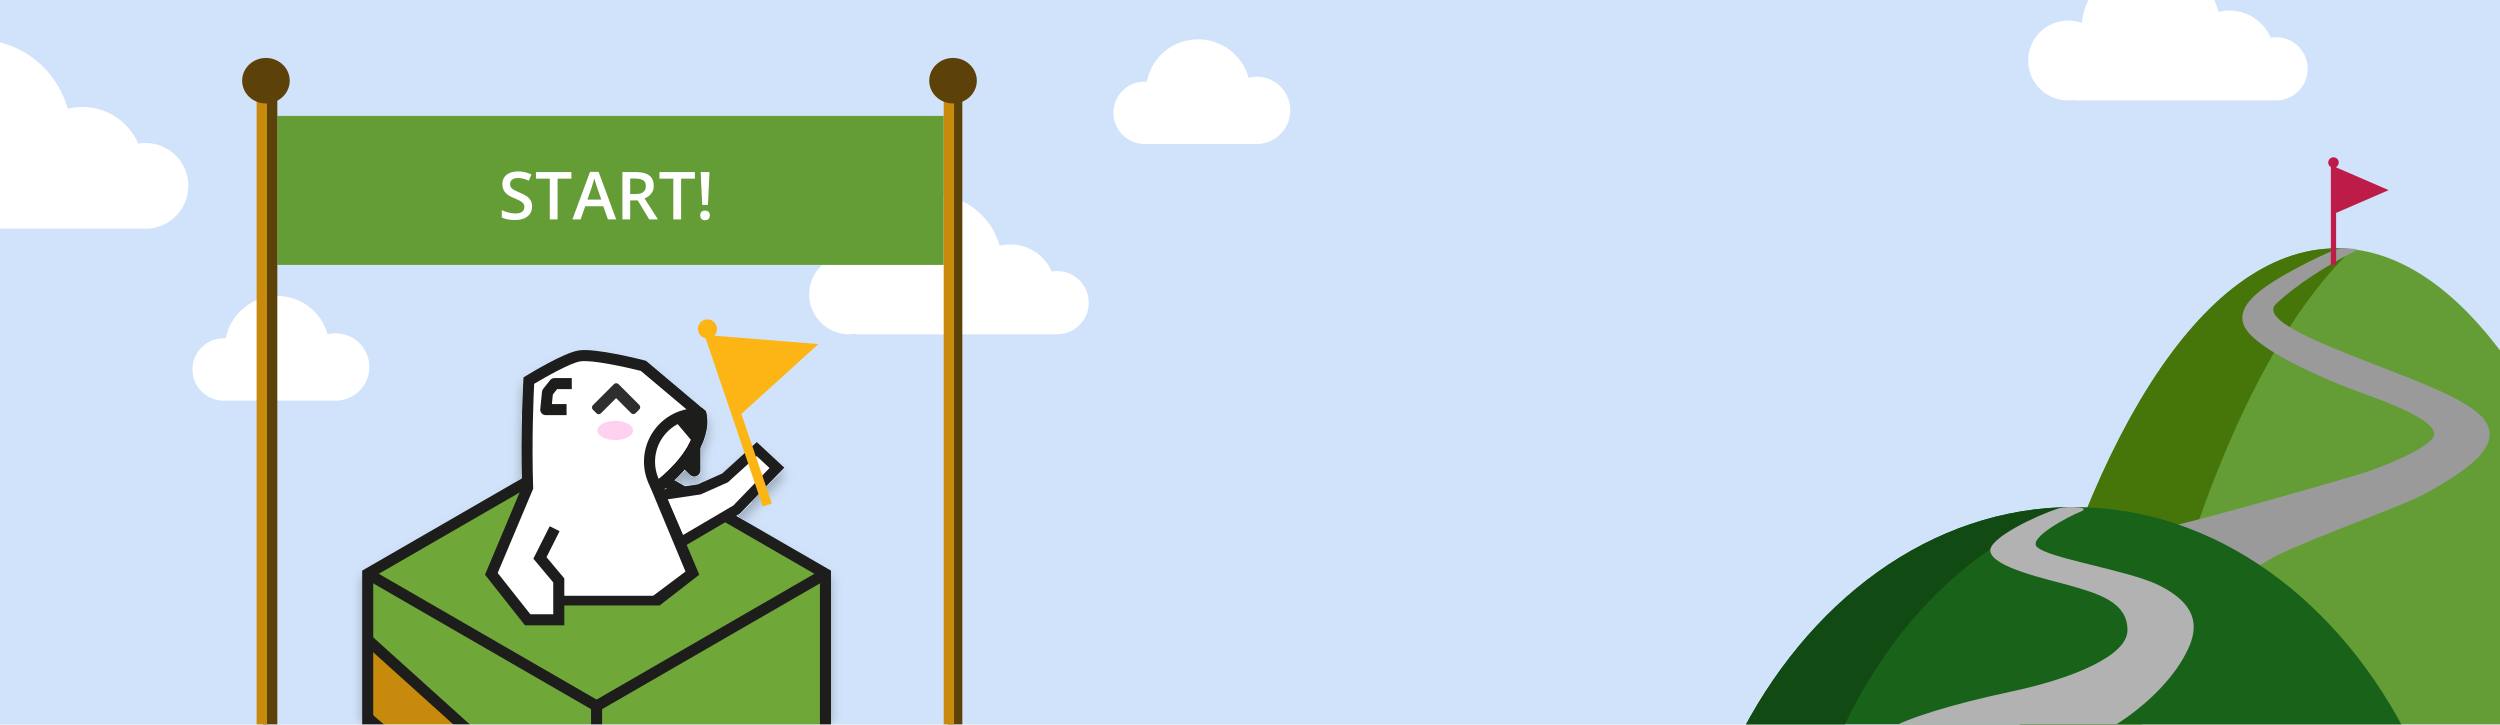
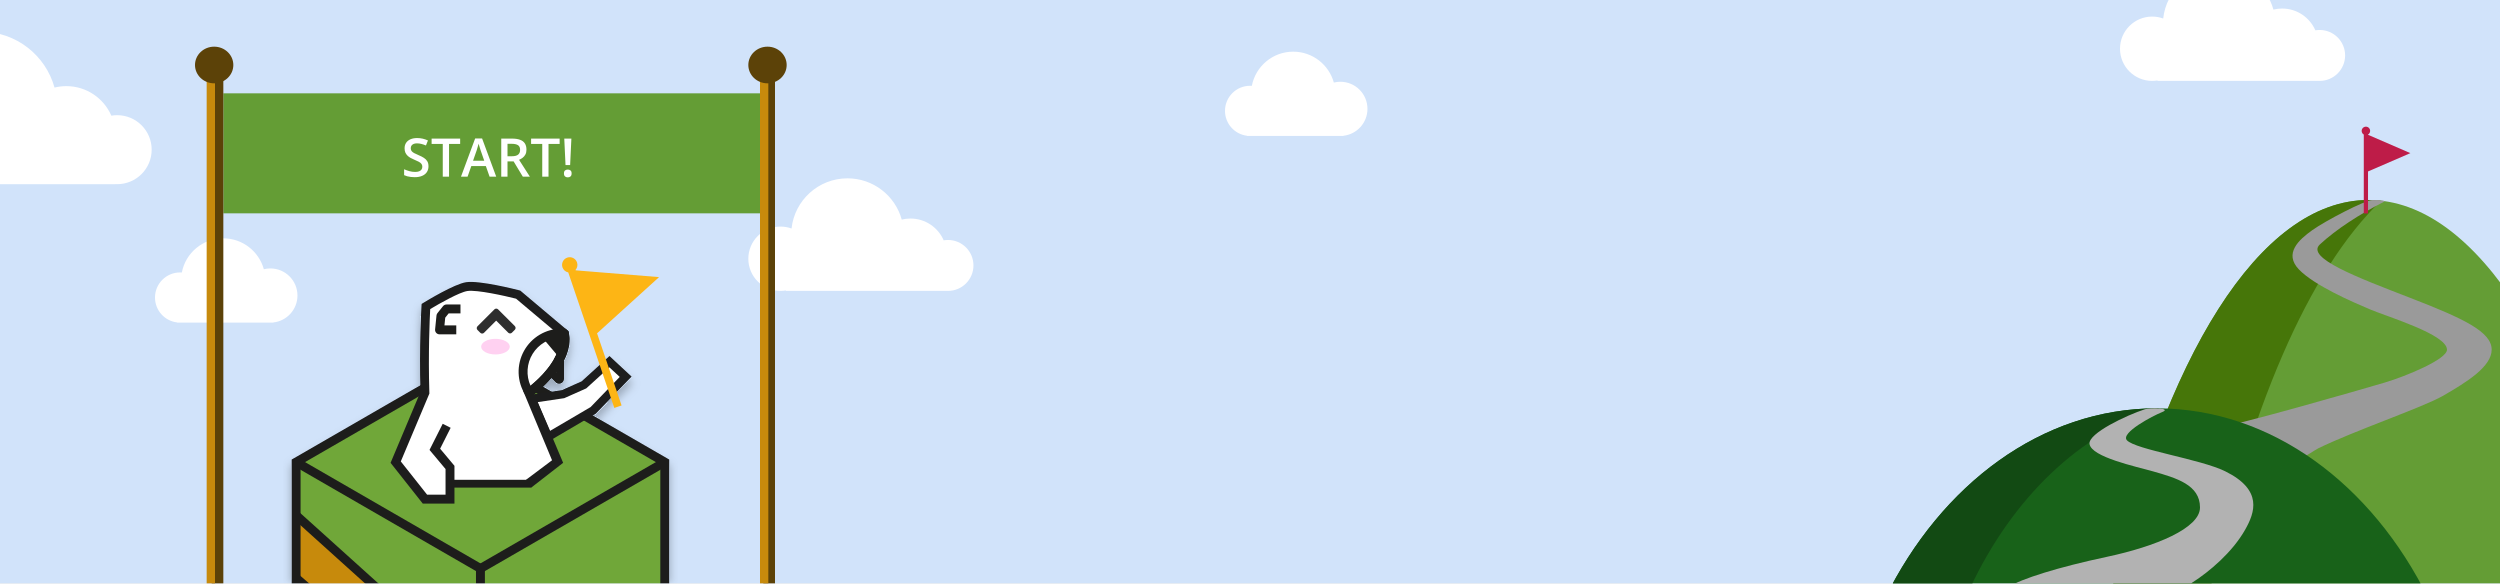
- <svg xmlns="http://www.w3.org/2000/svg" width="1208" height="350" viewBox="0 0 1208 350" fill="none">
+ <svg xmlns="http://www.w3.org/2000/svg" width="1500" height="350" viewBox="0 0 1500 350" fill="none">
  <g clip-path="url(#clip0_1369_1496)">
-     <rect width="1208" height="350" fill="#D1E3FA" />
-     <path fill-rule="evenodd" clip-rule="evenodd" d="M1098.99 48.515C1099.26 48.529 1099.53 48.536 1099.8 48.536C1108.23 48.536 1115.07 41.697 1115.07 33.26C1115.07 24.823 1108.23 17.984 1099.8 17.984C1098.91 17.984 1098.05 18.058 1097.21 18.202C1093.87 10.505 1086.21 5.12 1077.28 5.12C1075.48 5.12 1073.72 5.34 1072.05 5.755C1068.1 -8.519 1055.02 -19 1039.5 -19C1022.08 -19 1007.75 -5.818 1005.92 11.112C1003.86 10.357 1001.62 9.944 999.296 9.944C988.639 9.944 980 18.583 980 29.24C980 39.897 988.639 48.536 999.296 48.536C1000.39 48.536 1001.47 48.444 1002.51 48.269V48.536H1098.99V48.515Z" fill="white" />
+     <rect width="1500" height="350" fill="#D1E3FA" />
+     <path fill-rule="evenodd" clip-rule="evenodd" d="M1390.99 48.515C1391.26 48.529 1391.53 48.536 1391.8 48.536C1400.23 48.536 1407.07 41.697 1407.07 33.26C1407.07 24.823 1400.23 17.984 1391.8 17.984C1390.91 17.984 1390.05 18.058 1389.21 18.202C1385.87 10.505 1378.21 5.12 1369.28 5.12C1367.48 5.12 1365.72 5.34 1364.05 5.755C1360.1 -8.519 1347.02 -19 1331.5 -19C1314.08 -19 1299.75 -5.818 1297.92 11.112C1295.86 10.357 1293.62 9.944 1291.3 9.944C1280.64 9.944 1272 18.583 1272 29.24C1272 39.897 1280.64 48.536 1291.3 48.536C1292.39 48.536 1293.47 48.444 1294.51 48.269V48.536H1390.99V48.515Z" fill="white" />
    <path fill-rule="evenodd" clip-rule="evenodd" d="M162.208 193.563H133.969C133.957 193.563 133.944 193.563 133.932 193.563C133.92 193.563 133.907 193.563 133.895 193.563H108.093C108.078 193.563 108.064 193.563 108.049 193.563C108.034 193.563 108.019 193.563 108.004 193.563H106.242V193.456C98.783 192.564 93 186.215 93 178.515C93 170.204 99.737 163.466 108.049 163.466C108.403 163.466 108.754 163.478 109.101 163.502C111.336 151.825 121.603 143 133.932 143C145.558 143 155.351 150.847 158.303 161.534C159.559 161.223 160.872 161.058 162.224 161.058C171.2 161.058 178.476 168.335 178.476 177.311C178.476 185.677 172.156 192.566 164.029 193.464V193.563H162.24C162.234 193.563 162.229 193.563 162.224 193.563C162.218 193.563 162.213 193.563 162.208 193.563Z" fill="white" />
    <path fill-rule="evenodd" clip-rule="evenodd" d="M69.214 110.472C69.575 110.491 69.938 110.5 70.304 110.5C81.734 110.5 91 101.234 91 89.804C91 78.373 81.734 69.107 70.304 69.107C69.11 69.107 67.939 69.208 66.801 69.402C62.28 58.974 51.894 51.679 39.804 51.679C37.358 51.679 34.982 51.977 32.71 52.54C27.367 33.201 9.646 19 -11.393 19C-34.986 19 -54.409 36.86 -56.878 59.797C-59.678 58.773 -62.702 58.214 -65.857 58.214C-80.295 58.214 -92 69.919 -92 84.357C-92 98.795 -80.295 110.5 -65.857 110.5C-64.373 110.5 -62.917 110.376 -61.5 110.139V110.5H-11.393H39.804H69.214V110.472Z" fill="white" />
-     <path fill-rule="evenodd" clip-rule="evenodd" d="M509.993 161.515C510.259 161.529 510.527 161.536 510.796 161.536C519.233 161.536 526.072 154.696 526.072 146.26C526.072 137.823 519.233 130.984 510.796 130.984C509.915 130.984 509.051 131.059 508.21 131.202C504.873 123.504 497.207 118.12 488.283 118.12C486.478 118.12 484.725 118.34 483.048 118.755C479.104 104.481 466.024 94 450.496 94C433.081 94 418.746 107.182 416.924 124.112C414.857 123.356 412.624 122.944 410.296 122.944C399.639 122.944 391 131.583 391 142.24C391 152.897 399.639 161.536 410.296 161.536C411.392 161.536 412.467 161.444 413.513 161.269V161.536H509.993V161.515Z" fill="white" />
-     <path fill-rule="evenodd" clip-rule="evenodd" d="M974.137 358H1284.14C1252.04 215.161 1194.62 120 1129.14 120C1063.65 120 1006.24 215.161 974.137 358Z" fill="#649D35" />
+     <path fill-rule="evenodd" clip-rule="evenodd" d="M567.993 174.515C568.259 174.529 568.527 174.536 568.796 174.536C577.233 174.536 584.072 167.696 584.072 159.26C584.072 150.823 577.233 143.984 568.796 143.984C567.915 143.984 567.051 144.059 566.21 144.202C562.873 136.504 555.207 131.12 546.283 131.12C544.478 131.12 542.725 131.34 541.048 131.755C537.104 117.481 524.024 107 508.496 107C491.081 107 476.746 120.182 474.924 137.112C472.857 136.356 470.624 135.944 468.296 135.944C457.639 135.944 449 144.583 449 155.24C449 165.897 457.639 174.536 468.296 174.536C469.392 174.536 470.467 174.444 471.513 174.269V174.536H567.993V174.515Z" fill="white" />
+     <path fill-rule="evenodd" clip-rule="evenodd" d="M1266.14 358H1576.14C1544.04 215.161 1486.62 120 1421.14 120C1355.65 120 1298.24 215.161 1266.14 358Z" fill="#649D35" />
    <rect x="134" y="56" width="322" height="72" fill="#649D35" />
    <path d="M257.094 99.781C257.094 101.135 256.76 102.302 256.094 103.281C255.438 104.26 254.49 105.01 253.25 105.531C252.021 106.052 250.552 106.312 248.844 106.312C248.01 106.312 247.214 106.266 246.453 106.172C245.693 106.078 244.974 105.943 244.297 105.766C243.63 105.578 243.021 105.354 242.469 105.094V101.562C243.396 101.969 244.432 102.339 245.578 102.672C246.724 102.995 247.891 103.156 249.078 103.156C250.047 103.156 250.849 103.031 251.484 102.781C252.13 102.521 252.609 102.156 252.922 101.688C253.234 101.208 253.391 100.651 253.391 100.016C253.391 99.338 253.208 98.766 252.844 98.297C252.479 97.828 251.927 97.401 251.188 97.016C250.458 96.62 249.542 96.198 248.438 95.75C247.688 95.448 246.969 95.104 246.281 94.719C245.604 94.333 245 93.88 244.469 93.359C243.938 92.838 243.516 92.224 243.203 91.516C242.901 90.797 242.75 89.953 242.75 88.984C242.75 87.693 243.057 86.588 243.672 85.672C244.297 84.755 245.172 84.052 246.297 83.562C247.432 83.073 248.755 82.828 250.266 82.828C251.464 82.828 252.589 82.953 253.641 83.203C254.703 83.453 255.745 83.807 256.766 84.266L255.578 87.281C254.641 86.896 253.729 86.588 252.844 86.359C251.969 86.13 251.073 86.016 250.156 86.016C249.365 86.016 248.693 86.135 248.141 86.375C247.589 86.615 247.167 86.953 246.875 87.391C246.594 87.818 246.453 88.328 246.453 88.922C246.453 89.588 246.615 90.151 246.938 90.609C247.271 91.057 247.781 91.469 248.469 91.844C249.167 92.219 250.062 92.635 251.156 93.094C252.417 93.615 253.484 94.162 254.359 94.734C255.245 95.307 255.922 95.995 256.391 96.797C256.859 97.588 257.094 98.583 257.094 99.781ZM269.422 106H265.656V86.344H258.969V83.156H276.094V86.344H269.422V106ZM293.75 106L291.516 99.656H282.781L280.547 106H276.594L285.094 83.062H289.25L297.734 106H293.75ZM290.547 96.438L288.375 90.188C288.292 89.917 288.172 89.537 288.016 89.047C287.859 88.547 287.703 88.042 287.547 87.531C287.391 87.01 287.26 86.573 287.156 86.219C287.052 86.646 286.922 87.125 286.766 87.656C286.62 88.177 286.474 88.667 286.328 89.125C286.193 89.583 286.089 89.938 286.016 90.188L283.828 96.438H290.547ZM307.172 83.156C309.141 83.156 310.766 83.396 312.047 83.875C313.339 84.354 314.297 85.083 314.922 86.062C315.557 87.042 315.875 88.287 315.875 89.797C315.875 90.922 315.667 91.88 315.25 92.672C314.833 93.463 314.286 94.12 313.609 94.641C312.932 95.162 312.208 95.578 311.438 95.891L317.922 106H313.688L308.172 96.844H304.5V106H300.75V83.156H307.172ZM306.922 86.281H304.5V93.75H307.094C308.833 93.75 310.094 93.427 310.875 92.781C311.667 92.135 312.062 91.182 312.062 89.922C312.062 88.599 311.641 87.662 310.797 87.109C309.964 86.557 308.672 86.281 306.922 86.281ZM329.109 106H325.344V86.344H318.656V83.156H335.781V86.344H329.109V106ZM342.078 99.031H339.312L338.562 83.156H342.828L342.078 99.031ZM338.375 104.062C338.375 103.208 338.594 102.609 339.031 102.266C339.479 101.911 340.026 101.734 340.672 101.734C341.307 101.734 341.849 101.911 342.297 102.266C342.745 102.609 342.969 103.208 342.969 104.062C342.969 104.896 342.745 105.5 342.297 105.875C341.849 106.24 341.307 106.422 340.672 106.422C340.026 106.422 339.479 106.24 339.031 105.875C338.594 105.5 338.375 104.896 338.375 104.062Z" fill="white" />
    <rect x="127" y="47" width="7" height="388" fill="#5C4208" />
    <rect x="124" y="47" width="5" height="388" fill="#C78A0C" />
    <rect x="458" y="47" width="7" height="388" fill="#5C4208" />
    <rect x="456" y="47" width="5" height="388" fill="#C78A0C" />
    <g filter="url(#filter0_d_1369_1496)">
      <path d="M398.861 277.262V394.392L288.263 408.679V341.111L398.861 277.262Z" fill="#70A739" />
      <path d="M398.863 277.261L288.264 341.112L177.675 277.261L288.264 213.41L398.863 277.261Z" fill="#70A739" />
      <path d="M288.264 441.906V468.805L177.675 404.954V346.838L288.113 441.937L288.264 441.906Z" fill="#754C24" />
      <path d="M288.264 408.68V441.906L288.108 441.942L177.675 346.845V309.179L288.113 408.694L288.264 408.68Z" fill="#C78A0C" />
      <path d="M288.263 341.113V408.681L288.107 408.698L177.67 309.182V277.262L288.263 341.113Z" fill="#70A739" />
      <path d="M290.938 468.805H285.59V342.656L176.338 279.577L179.011 274.947L290.938 339.569V468.805Z" fill="#1D1D1B" />
      <path d="M397.523 274.941L286.93 338.802L289.604 343.433L400.197 279.572L397.523 274.941Z" fill="#1D1D1B" />
      <path d="M288.264 471.892L175 406.499V275.716L176.337 274.946L288.264 210.323L401.535 275.716V406.498L288.264 471.892ZM180.348 403.411L288.264 465.718L396.187 403.411V278.805L288.264 216.497L180.348 278.805V403.411Z" fill="#1D1D1B" />
      <path d="M287.4 444.857L175.93 348.869L179.42 344.816L288.808 439.011L370.462 418.378L371.773 423.562L288.726 444.545L287.4 444.857Z" fill="#1D1D1B" />
      <path d="M287.217 411.491L286.322 410.684L175.884 311.168L179.463 307.195L288.99 405.892L398.516 391.743L399.202 397.055L288.415 411.363L287.217 411.491Z" fill="#1D1D1B" />
      <path d="M311.447 249.427H261.708V289.989H311.447V249.427Z" fill="white" />
      <path d="M337.826 236.487L319.038 239.271L328.885 262.1L355.917 246.229L375.4 226.05L365.659 217.004L350.351 230.921L337.826 236.487Z" fill="white" stroke="#1D1D1D" stroke-width="5" />
      <path d="M268.003 255.471L260.89 269.582L269.998 280.454V299.482H254.963L237.425 277.273L254.963 235.631C254.085 207.979 255.549 183.894 255.549 183.894C255.549 183.894 273.313 172.972 280.053 171.958C287.775 170.799 310.914 176.769 310.914 176.769L338.385 199.899L338.599 200.084C338.732 201.053 338.799 202.03 338.8 203.008C338.722 207.13 337.694 211.179 335.796 214.839C330.308 226.017 319.044 234.357 317.45 235.499C317.328 235.589 317.261 235.633 317.261 235.633L334.801 277.275L317.26 291.673H302.217V280.456L311.325 269.584L304.213 255.472" fill="white" />
      <path d="M313.908 234.593L331.228 276.16L315.606 287.877L318.73 292.564L337.879 277.694L320.538 236.532C324.432 233.523 333.334 225.915 338.191 216.026C340.273 211.998 341.395 207.545 341.472 203.012C341.471 201.915 341.395 200.819 341.245 199.731L341.108 198.73L312.169 174.345L311.58 174.188C309.157 173.56 287.682 168.116 279.655 169.322C272.583 170.386 256.013 180.477 254.148 181.623L252.964 182.351L252.88 183.739C252.864 183.978 251.436 207.922 252.27 235.137L234.346 277.694L253.667 302.159H272.675V279.485L264.072 269.217L270.392 256.676L265.618 254.27L257.715 269.953L267.329 281.43V296.811H256.26L240.48 276.858L257.632 236.135L257.613 235.551C256.87 212.089 257.832 190.964 258.119 185.452C263.689 182.107 275.718 175.316 280.428 174.609C286.151 173.746 302.908 177.508 309.643 179.214L336.045 201.444C336.09 201.97 336.112 202.495 336.112 203.014C336.033 206.727 335.1 210.372 333.383 213.665C328.133 224.356 317.12 232.443 315.813 233.381L313.908 234.593Z" fill="#1D1D1D" />
      <path d="M318.73 287.877H270.3V292.564H318.73V287.877Z" fill="#1D1D1B" />
      <path d="M338.796 203.012C338.717 207.134 337.689 211.183 335.791 214.843L326.06 203.293L338.592 200.089C338.726 201.058 338.794 202.034 338.796 203.012Z" fill="#1D1D1B" />
      <path d="M273.766 200.605H263.713C263.34 200.604 262.971 200.525 262.63 200.374C262.29 200.222 261.984 200.001 261.734 199.724C261.484 199.447 261.294 199.121 261.178 198.767C261.061 198.412 261.02 198.037 261.057 197.666L261.895 189.288C261.946 188.773 262.145 188.285 262.468 187.882L265.818 183.692C266.068 183.379 266.386 183.126 266.748 182.952C267.109 182.779 267.505 182.689 267.906 182.689H276.285V188.036H269.192L267.136 190.605L266.667 195.257H273.766V200.605Z" fill="#1D1D1B" />
      <path d="M336.171 216.372V227.308C336.171 227.453 336.129 227.595 336.049 227.716C335.968 227.837 335.853 227.931 335.719 227.986C335.585 228.042 335.437 228.056 335.295 228.027C335.153 227.998 335.023 227.927 334.921 227.823L330.945 223.847L336.171 216.372Z" fill="white" />
      <path d="M335.437 230.266C335.049 230.266 334.664 230.189 334.306 230.04C333.948 229.891 333.622 229.672 333.348 229.397L328.052 224.1L338.399 209.293V227.305C338.397 228.091 338.083 228.844 337.527 229.399C336.97 229.954 336.217 230.266 335.431 230.266H335.437ZM333.845 223.59L333.943 223.689V223.451L333.845 223.59Z" fill="#1D1D1B" />
      <path d="M336.516 219.861L332.621 215.225L333.402 213.663C335.118 210.371 336.051 206.727 336.13 203.015C336.129 202.158 336.07 201.303 335.953 200.454L341.16 199.312C343.504 206.999 338.611 216.055 338.401 216.438L336.516 219.861Z" fill="#1D1D1B" />
      <path d="M316.711 239.319L315.194 236.94C312.709 233.026 311.321 228.517 311.175 223.884C311.029 219.251 312.13 214.664 314.363 210.601C316.596 206.539 319.879 203.151 323.869 200.792C327.859 198.432 332.41 197.188 337.045 197.188C337.54 197.188 338.034 197.202 338.528 197.229L339.437 197.277L341.107 198.716L341.244 199.717C341.395 200.804 341.471 201.901 341.473 202.998C341.396 207.531 340.273 211.984 338.192 216.012C332.49 227.625 321.208 236.083 319.004 237.661L316.711 239.319ZM336.117 202.562C332.775 202.717 329.521 203.685 326.638 205.384C323.755 207.082 321.331 209.459 319.576 212.307C317.82 215.156 316.787 218.39 316.566 221.728C316.345 225.067 316.943 228.409 318.307 231.464C322.147 228.349 329.424 221.748 333.397 213.654C335.114 210.361 336.048 206.716 336.126 203.003C336.123 202.862 336.122 202.714 336.117 202.562Z" fill="#1D1D1B" />
      <path d="M307.147 199.614C306.854 199.907 306.457 200.071 306.043 200.071C305.629 200.071 305.232 199.907 304.939 199.614L297.703 192.377L290.399 199.681C290.106 199.974 289.709 200.139 289.295 200.139C288.881 200.139 288.483 199.974 288.191 199.681L286.493 197.983C286.2 197.691 286.035 197.293 286.035 196.879C286.035 196.465 286.2 196.068 286.493 195.775L296.649 185.619C296.942 185.326 297.339 185.161 297.753 185.161C298.167 185.161 298.565 185.326 298.857 185.619L300.555 187.317C300.591 187.352 300.626 187.387 300.66 187.422L308.896 195.657C309.189 195.95 309.353 196.347 309.353 196.761C309.353 197.175 309.189 197.572 308.896 197.865L307.147 199.614Z" fill="#2E2E2E" />
      <path opacity="0.6" d="M297.28 212.669C302.022 212.669 305.867 210.572 305.867 207.986C305.867 205.399 302.022 203.302 297.28 203.302C292.537 203.302 288.693 205.399 288.693 207.986C288.693 210.572 292.537 212.669 297.28 212.669Z" fill="#FFB2E8" />
    </g>
    <path fill-rule="evenodd" clip-rule="evenodd" d="M345.312 161.969C346.359 160.772 346.758 159.064 346.209 157.449C345.39 155.039 342.773 153.749 340.363 154.568C337.953 155.387 336.664 158.004 337.483 160.414C338.032 162.029 339.388 163.141 340.949 163.452L368.578 244.752L372.941 243.27L358.232 199.988L395.441 166.269L345.391 162.204L345.312 161.969Z" fill="#FDB515" />
-     <path fill-rule="evenodd" clip-rule="evenodd" d="M607.208 69.563H578.969C578.957 69.563 578.944 69.563 578.932 69.563C578.92 69.563 578.907 69.563 578.895 69.563H553.093C553.078 69.563 553.064 69.564 553.049 69.564C553.034 69.564 553.019 69.563 553.004 69.563H551.242V69.456C543.783 68.564 538 62.215 538 54.515C538 46.204 544.738 39.466 553.049 39.466C553.403 39.466 553.754 39.478 554.101 39.502C556.336 27.825 566.603 19 578.932 19C590.558 19 600.351 26.847 603.303 37.534C604.559 37.223 605.872 37.058 607.224 37.058C616.2 37.058 623.476 44.335 623.476 53.311C623.476 61.677 617.156 68.566 609.029 69.464V69.563H607.24C607.234 69.563 607.229 69.563 607.224 69.563C607.218 69.563 607.213 69.563 607.208 69.563Z" fill="white" />
-     <path fill-rule="evenodd" clip-rule="evenodd" d="M1136.64 120.434C1093.34 161.693 1056.82 246.873 1033.21 358H974C1006.1 215.161 1063.51 120 1129 120C1131.56 120 1134.11 120.145 1136.64 120.434Z" fill="#467609" />
-     <path d="M1079.18 269.022C1069.01 260.006 1048.82 256.625 1040 256.061C1047.12 256.061 1125.49 233.521 1138.72 229.577C1151.95 225.632 1176.19 215.536 1176.19 209.8C1176.19 200.705 1140.77 190.168 1130.08 185.66C1119.39 181.152 1096.49 171.23 1087.33 161.65C1078.17 152.071 1087.33 143.815 1095.35 138.11C1103.57 132.262 1126.77 120.275 1131.15 120.051C1135.53 119.828 1139.73 120.37 1138.51 120.99C1123.79 128.481 1109.64 137.636 1099.92 146.67C1091.29 154.695 1122.19 166.373 1154.25 178.77C1186.31 191.167 1203 199.1 1203 209.8C1203 219.894 1188.31 229.168 1173.55 237.62C1161.74 244.382 1119.94 258.691 1098.9 269.022C1091.78 272.778 1089.36 278.038 1079.18 269.022Z" fill="#9A9A9A" />
-     <path fill-rule="evenodd" clip-rule="evenodd" d="M1128.81 80.74C1129.57 80.301 1130.08 79.48 1130.08 78.54C1130.08 77.137 1128.94 76 1127.54 76C1126.14 76 1125 77.137 1125 78.54C1125 79.48 1125.51 80.301 1126.27 80.74V128.073H1128.81V102.874L1154.21 91.876L1128.81 80.877V80.74Z" fill="#BE1C48" />
-     <path fill-rule="evenodd" clip-rule="evenodd" d="M839 359H1165C1131.25 290.581 1070.87 245 1002 245C933.133 245 872.755 290.581 839 359Z" fill="#186219" />
-     <path fill-rule="evenodd" clip-rule="evenodd" d="M1161.94 353H890C915.163 299.189 955.936 259.505 1003.96 245.012C1003.31 245.004 1002.65 245 1002 245C933.133 245 872.755 290.581 839 359H1165C1164 356.98 1162.98 354.98 1161.94 353Z" fill="#124A13" />
-     <path d="M961.714 266.376C960.798 260.057 983.95 249.099 995.016 245.525C999.429 244.471 1011.04 244.983 1005.32 247.24C999.595 249.497 980.143 259.765 984.141 264.143C989.292 269.785 1028.21 275.426 1043.1 282.76C1065.99 294.044 1060.84 307.606 1055.12 317.761C1047.37 331.499 1033.37 343.148 1023.64 349.354C1015.85 354.319 1017.34 362.872 1019.06 364H900C901.908 361.367 909.731 354.409 913.165 352.175C920.606 347.333 942.929 340.305 972.121 334.099C1001.31 327.893 1028 316.941 1028 304.486C1028 290.912 1013.95 286.845 999.595 282.76C989.714 279.949 962.859 274.274 961.714 266.376Z" fill="#B2B2B2" />
+     <path fill-rule="evenodd" clip-rule="evenodd" d="M804.208 81.563H775.969C775.957 81.563 775.944 81.563 775.932 81.563C775.92 81.563 775.907 81.563 775.895 81.563H750.093C750.078 81.563 750.064 81.564 750.049 81.564C750.034 81.564 750.019 81.563 750.004 81.563H748.242V81.456C740.783 80.564 735 74.215 735 66.515C735 58.204 741.738 51.466 750.049 51.466C750.403 51.466 750.754 51.478 751.101 51.502C753.336 39.825 763.603 31 775.932 31C787.558 31 797.351 38.847 800.303 49.534C801.559 49.223 802.872 49.058 804.224 49.058C813.2 49.058 820.476 56.335 820.476 65.311C820.476 73.677 814.156 80.566 806.029 81.464V81.563H804.24C804.234 81.563 804.229 81.563 804.224 81.563C804.218 81.563 804.213 81.563 804.208 81.563Z" fill="white" />
+     <path fill-rule="evenodd" clip-rule="evenodd" d="M1428.64 120.434C1385.34 161.693 1348.82 246.873 1325.21 358H1266C1298.1 215.161 1355.51 120 1421 120C1423.56 120 1426.11 120.145 1428.64 120.434Z" fill="#467609" />
+     <path d="M1371.18 269.022C1361.01 260.006 1340.82 256.625 1332 256.061C1339.12 256.061 1417.49 233.521 1430.72 229.577C1443.95 225.632 1468.19 215.536 1468.19 209.8C1468.19 200.705 1432.77 190.168 1422.08 185.66C1411.39 181.152 1388.49 171.23 1379.33 161.65C1370.17 152.071 1379.33 143.815 1387.35 138.11C1395.57 132.262 1418.77 120.275 1423.15 120.051C1427.53 119.828 1431.73 120.37 1430.51 120.99C1415.79 128.481 1401.64 137.636 1391.92 146.67C1383.29 154.695 1414.19 166.373 1446.25 178.77C1478.31 191.167 1495 199.1 1495 209.8C1495 219.894 1480.31 229.168 1465.55 237.62C1453.74 244.382 1411.94 258.691 1390.9 269.022C1383.78 272.778 1381.36 278.038 1371.18 269.022Z" fill="#9A9A9A" />
+     <path fill-rule="evenodd" clip-rule="evenodd" d="M1420.81 80.74C1421.57 80.301 1422.08 79.48 1422.08 78.54C1422.08 77.137 1420.94 76 1419.54 76C1418.14 76 1417 77.137 1417 78.54C1417 79.48 1417.51 80.301 1418.27 80.74V128.073H1420.81V102.874L1446.21 91.876L1420.81 80.877V80.74Z" fill="#BE1C48" />
+     <path fill-rule="evenodd" clip-rule="evenodd" d="M1131 359H1457C1423.25 290.581 1362.87 245 1294 245C1225.13 245 1164.76 290.581 1131 359Z" fill="#186219" />
+     <path fill-rule="evenodd" clip-rule="evenodd" d="M1453.94 353H1182C1207.16 299.189 1247.94 259.505 1295.96 245.012C1295.31 245.004 1294.65 245 1294 245C1225.13 245 1164.75 290.581 1131 359H1457C1456 356.98 1454.98 354.98 1453.94 353Z" fill="#124A13" />
+     <path d="M1253.71 266.376C1252.8 260.057 1275.95 249.099 1287.02 245.525C1291.43 244.471 1303.04 244.983 1297.32 247.24C1291.6 249.497 1272.14 259.765 1276.14 264.143C1281.29 269.785 1320.21 275.426 1335.1 282.76C1357.99 294.044 1352.84 307.606 1347.12 317.761C1339.37 331.499 1325.37 343.148 1315.64 349.354C1307.85 354.319 1309.34 362.872 1311.06 364H1192C1193.91 361.367 1201.73 354.409 1205.16 352.175C1212.61 347.333 1234.93 340.305 1264.12 334.099C1293.31 327.893 1320 316.941 1320 304.486C1320 290.912 1305.95 286.845 1291.6 282.76C1281.71 279.949 1254.86 274.274 1253.71 266.376Z" fill="#B2B2B2" />
    <ellipse cx="128.5" cy="39" rx="11.5" ry="11" fill="#5C4208" />
    <ellipse cx="460.5" cy="39" rx="11.5" ry="11" fill="#5C4208" />
  </g>
  <defs>
    <filter id="filter0_d_1369_1496" x="170" y="168.148" width="236.535" height="312.744" filterUnits="userSpaceOnUse" color-interpolation-filters="sRGB">
      <feFlood flood-opacity="0" result="BackgroundImageFix" />
      <feColorMatrix in="SourceAlpha" type="matrix" values="0 0 0 0 0 0 0 0 0 0 0 0 0 0 0 0 0 0 127 0" result="hardAlpha" />
      <feOffset dy="4" />
      <feGaussianBlur stdDeviation="2.5" />
      <feComposite in2="hardAlpha" operator="out" />
      <feColorMatrix type="matrix" values="0 0 0 0 0 0 0 0 0 0 0 0 0 0 0 0 0 0 0.25 0" />
      <feBlend mode="normal" in2="BackgroundImageFix" result="effect1_dropShadow_1369_1496" />
      <feBlend mode="normal" in="SourceGraphic" in2="effect1_dropShadow_1369_1496" result="shape" />
    </filter>
    <clipPath id="clip0_1369_1496">
-       <rect width="1208" height="350" fill="white" />
+       <rect width="1500" height="350" fill="white" />
    </clipPath>
  </defs>
</svg>
